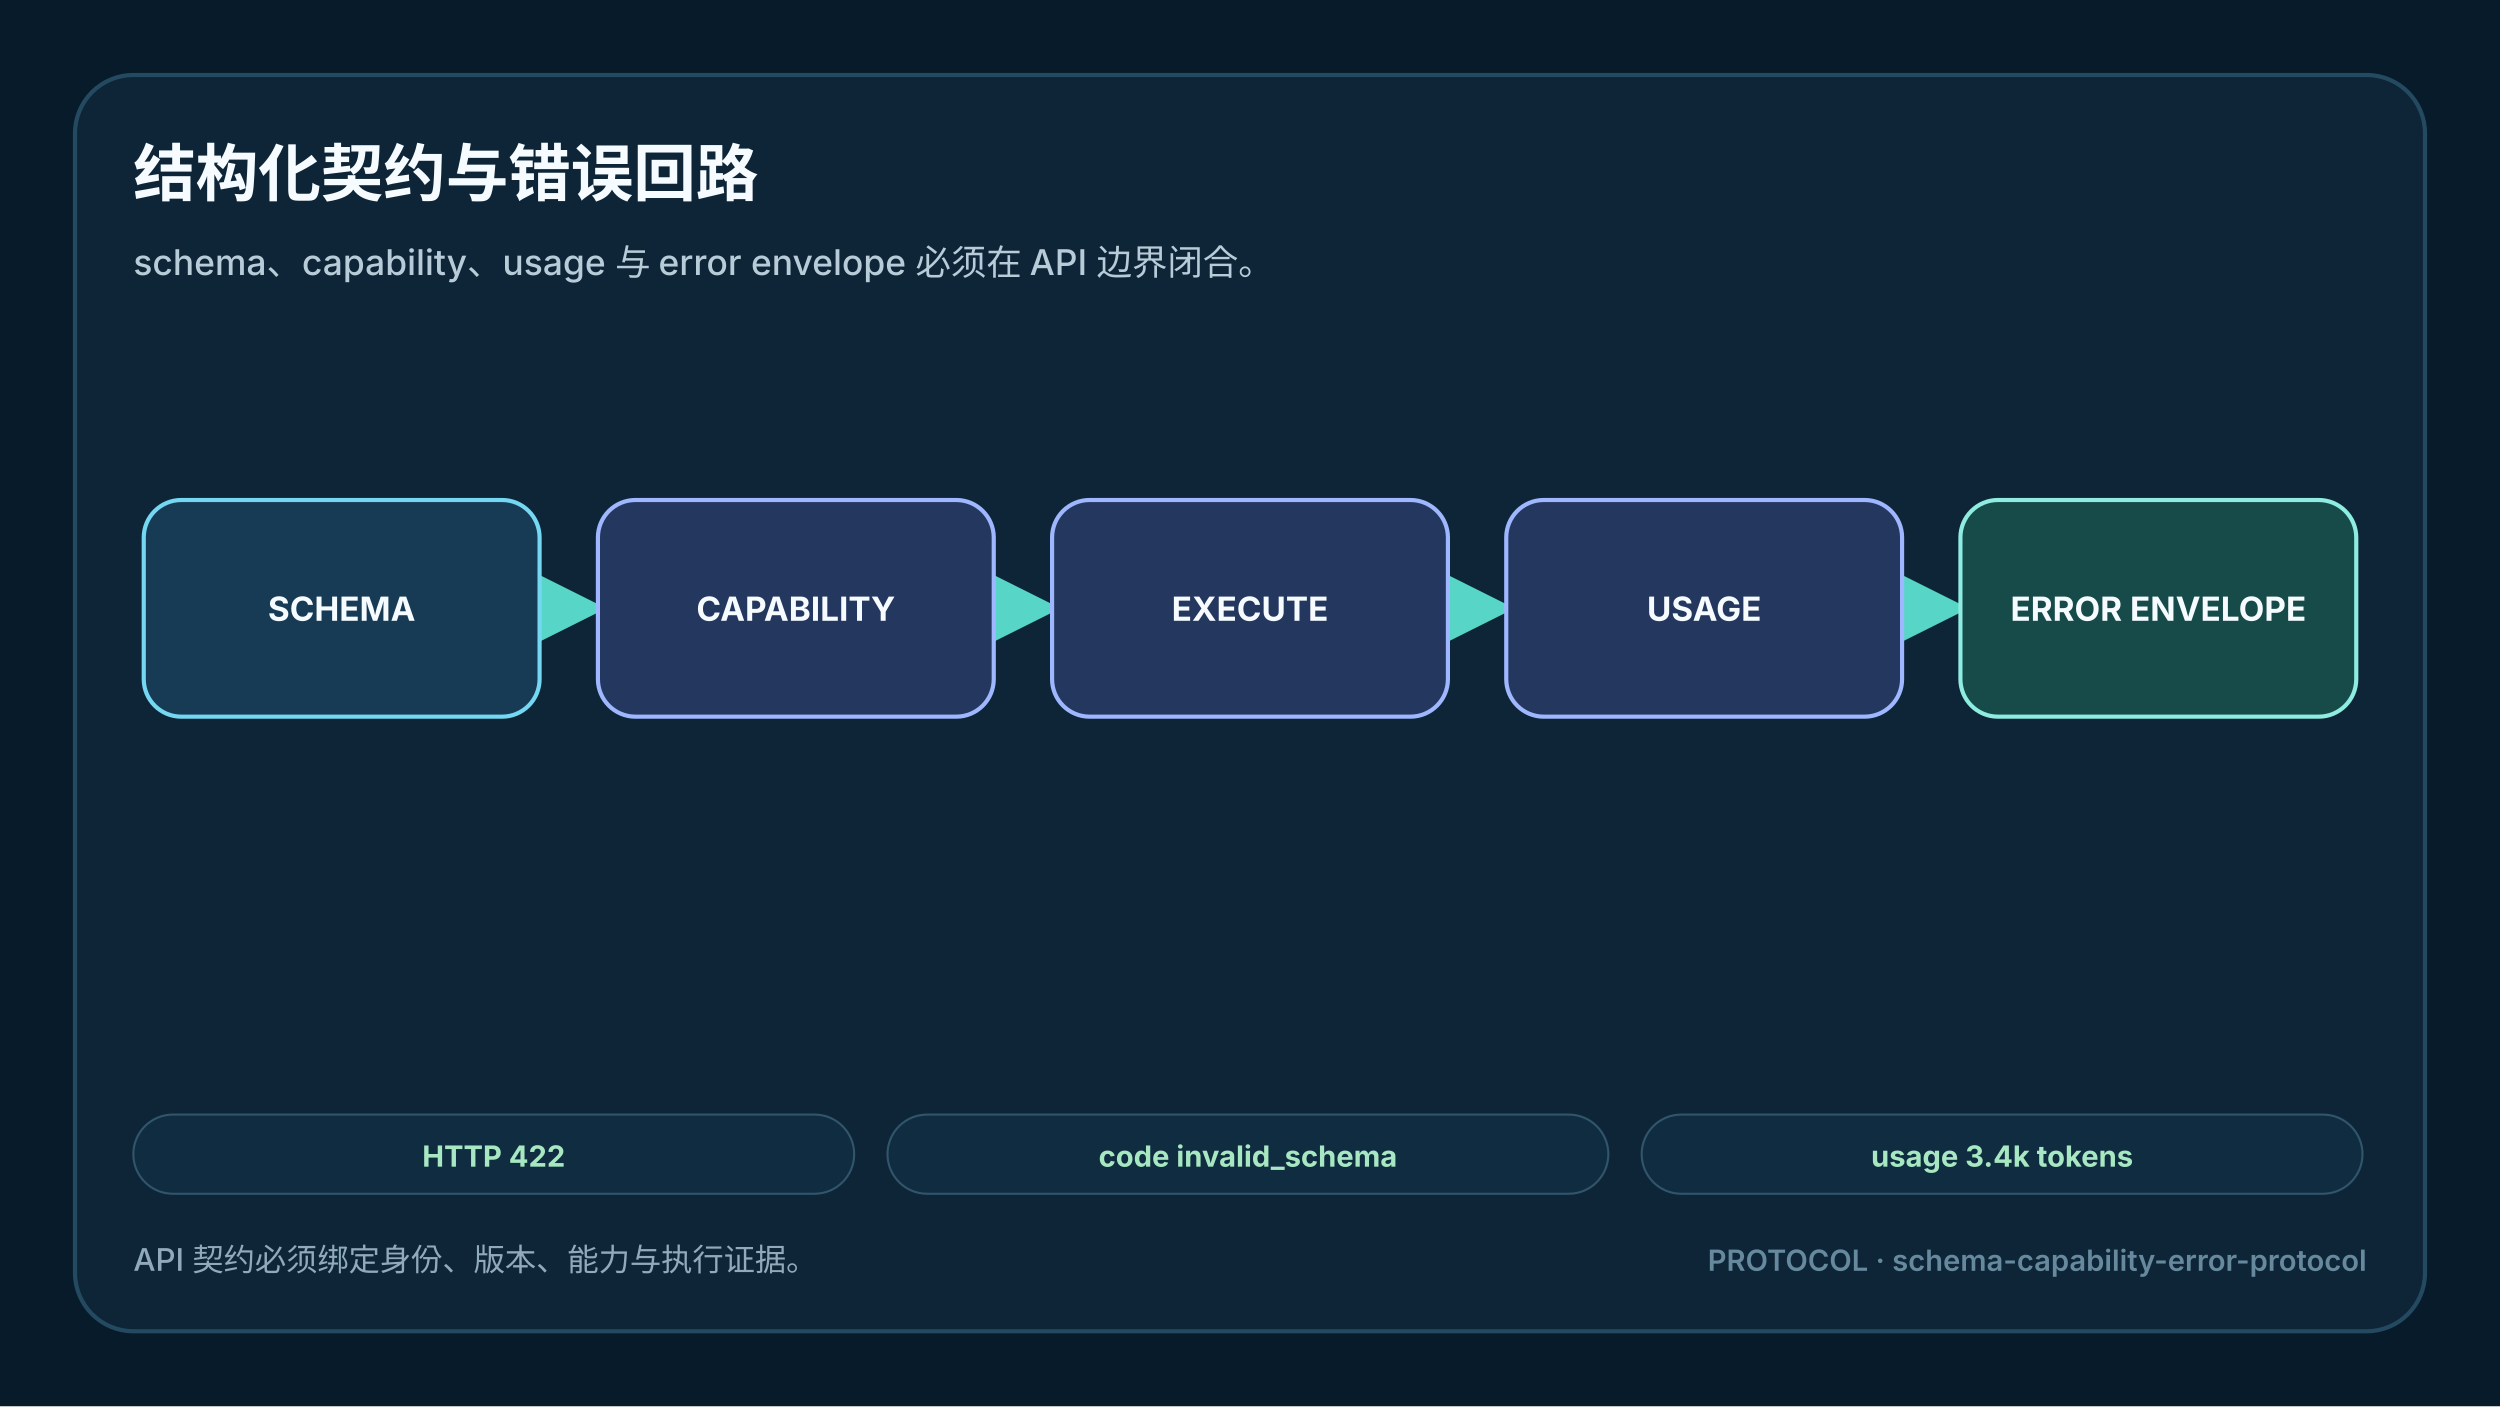
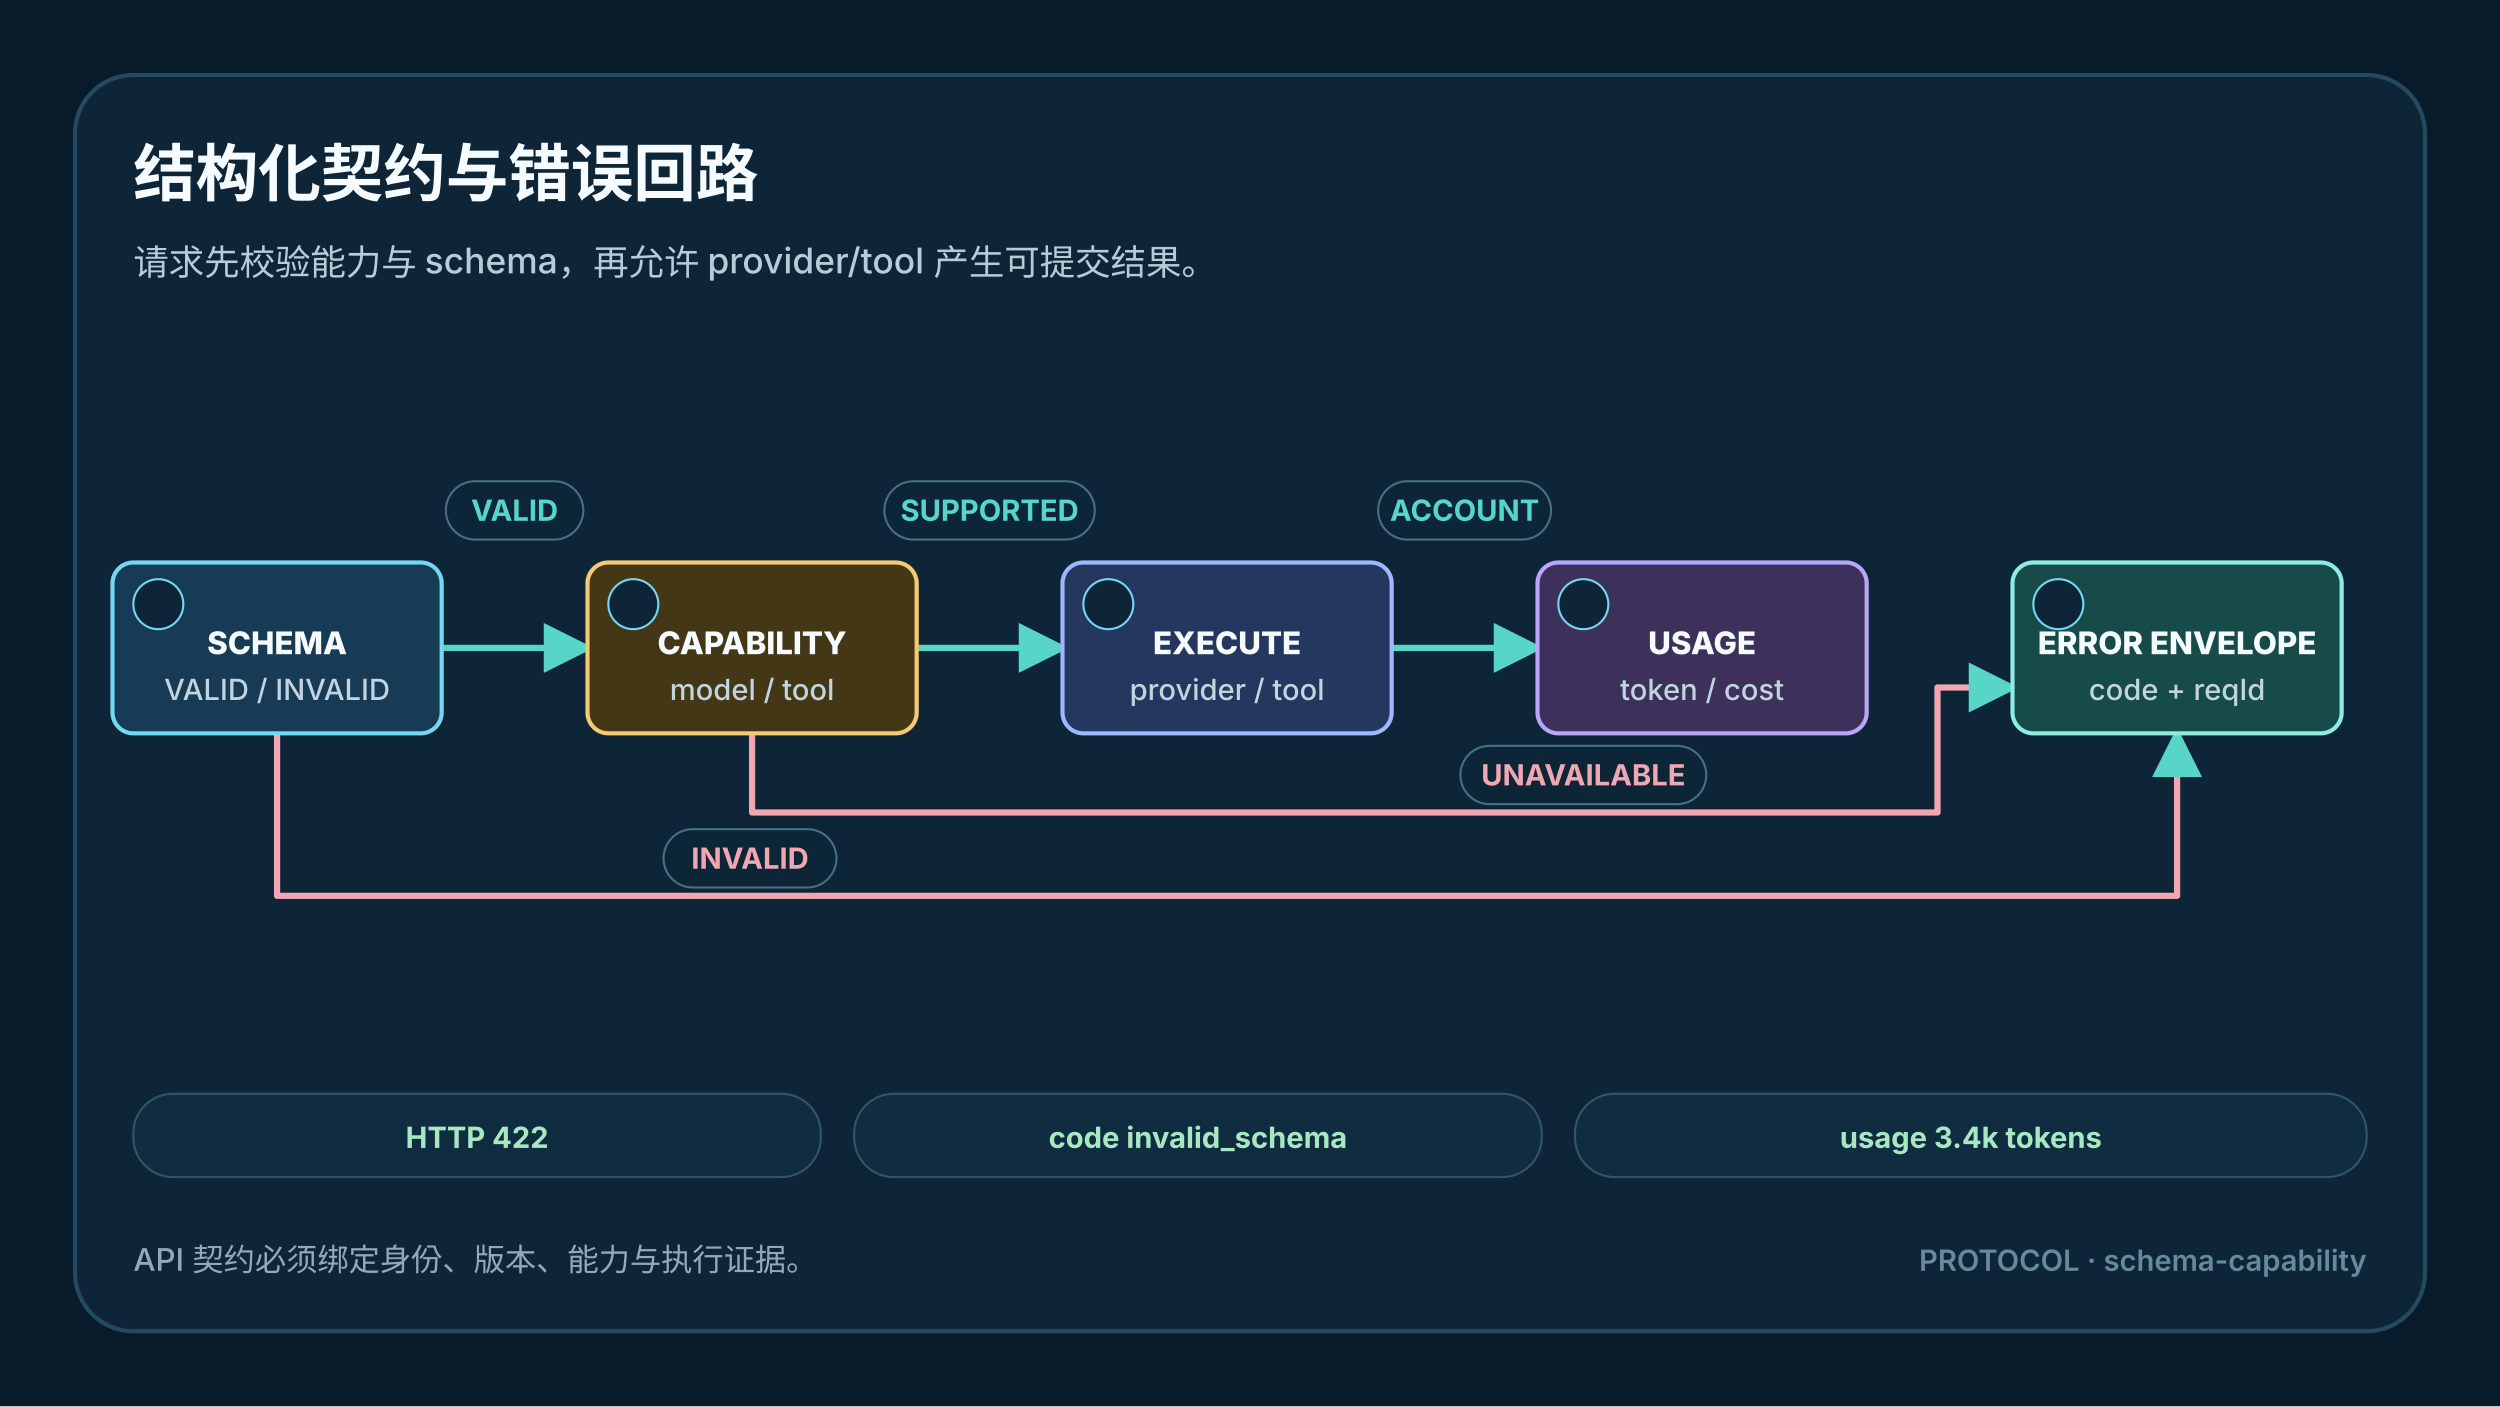
<svg xmlns="http://www.w3.org/2000/svg" width="1200" height="675" viewBox="0 0 1200 675" role="img" aria-labelledby="visual-backend-01-detail-title visual-backend-01-detail-description">
  <defs>
    <marker id="visual-backend-01-detail-arrow" markerWidth="8" markerHeight="8" refX="7" refY="4" orient="auto">
      <path d="M0 0 L8 4 L0 8 Z" fill="#57D6C7" />
    </marker>
  </defs>
  <rect width="1200" height="675" fill="#081B2A" />
  <rect x="36" y="36" width="1128" height="603" rx="28" fill="#0D2537" stroke="#244A61" stroke-width="2" />
-   <text x="64" y="94" font-family="Inter, Arial, sans-serif" font-size="30" font-weight="760" fill="#F5FBFF" text-anchor="start">结构化契约与错误回路</text>
-   <text x="64" y="132" font-family="Inter, Arial, sans-serif" font-size="17" font-weight="500" fill="#B8CBD8" text-anchor="start">schema、capability、usage 与 error envelope 必须在 API 边界闭合。</text>
+   <text x="64" y="94" data-region="title" font-family="Inter, Arial, sans-serif" font-size="30" font-weight="760" fill="#F5FBFF" text-anchor="start">结构化契约与错误回路</text>
+   <text x="64" y="132" data-region="subtitle" font-family="Inter, Arial, sans-serif" font-size="17" font-weight="500" fill="#B8CBD8" text-anchor="start">请求先校验能力与 schema，再允许 provider/tool 产生可提交结果。</text>
  <g data-kind="protocol">
-     <polyline data-edge="edge-1" data-from="card-1" data-to="card-2" points="259,292 287,292" fill="none" stroke="#57D6C7" stroke-width="4" stroke-linecap="round" stroke-linejoin="round" marker-end="url(#visual-backend-01-detail-arrow)" />
-     <polyline data-edge="edge-2" data-from="card-2" data-to="card-3" points="477,292 505,292" fill="none" stroke="#57D6C7" stroke-width="4" stroke-linecap="round" stroke-linejoin="round" marker-end="url(#visual-backend-01-detail-arrow)" />
-     <polyline data-edge="edge-3" data-from="card-3" data-to="card-4" points="695,292 723,292" fill="none" stroke="#57D6C7" stroke-width="4" stroke-linecap="round" stroke-linejoin="round" marker-end="url(#visual-backend-01-detail-arrow)" />
-     <polyline data-edge="edge-4" data-from="card-4" data-to="card-5" points="913,292 941,292" fill="none" stroke="#57D6C7" stroke-width="4" stroke-linecap="round" stroke-linejoin="round" marker-end="url(#visual-backend-01-detail-arrow)" />
-     <g data-node="card-1" data-kind="entry">
-       <rect x="69" y="240" width="190" height="104" rx="18" fill="#173B55" stroke="#74D8F2" stroke-width="2" />
-       <text x="164" y="298" font-family="Inter, Arial, sans-serif" font-size="16" font-weight="750" fill="#F5FBFF" text-anchor="middle">SCHEMA</text>
+     <polyline data-edge="schema-valid" data-from="schema" data-to="capability" data-kind="flow" points="212,311 282,311" fill="none" stroke="#57D6C7" stroke-width="3" stroke-linecap="round" stroke-linejoin="round" marker-end="url(#visual-backend-01-detail-arrow)" />
+     <g data-edge-label="schema-valid">
+       <rect x="214" y="231" width="66" height="28" rx="14" fill="#0C2638" stroke="#477083" stroke-width="1" />
+       <text x="247" y="250" data-region="edge-label" font-family="Inter, Arial, sans-serif" font-size="14" font-weight="680" fill="#57D6C7" text-anchor="middle">VALID</text>
    </g>
-     <g data-node="card-2" data-kind="stage">
-       <rect x="287" y="240" width="190" height="104" rx="18" fill="#24375F" stroke="#9FB7FF" stroke-width="2" />
-       <text x="382" y="298" font-family="Inter, Arial, sans-serif" font-size="16" font-weight="750" fill="#F5FBFF" text-anchor="middle">CAPABILITY</text>
+     <polyline data-edge="capability-execute" data-from="capability" data-to="execute" data-kind="flow" points="440,311 510,311" fill="none" stroke="#57D6C7" stroke-width="3" stroke-linecap="round" stroke-linejoin="round" marker-end="url(#visual-backend-01-detail-arrow)" />
+     <g data-edge-label="capability-execute">
+       <rect x="424.5" y="231" width="101" height="28" rx="14" fill="#0C2638" stroke="#477083" stroke-width="1" />
+       <text x="475" y="250" data-region="edge-label" font-family="Inter, Arial, sans-serif" font-size="14" font-weight="680" fill="#57D6C7" text-anchor="middle">SUPPORTED</text>
    </g>
-     <g data-node="card-3" data-kind="stage">
-       <rect x="505" y="240" width="190" height="104" rx="18" fill="#24375F" stroke="#9FB7FF" stroke-width="2" />
-       <text x="600" y="298" font-family="Inter, Arial, sans-serif" font-size="16" font-weight="750" fill="#F5FBFF" text-anchor="middle">EXECUTE</text>
+     <polyline data-edge="execute-usage" data-from="execute" data-to="usage" data-kind="flow" points="668,311 738,311" fill="none" stroke="#57D6C7" stroke-width="3" stroke-linecap="round" stroke-linejoin="round" marker-end="url(#visual-backend-01-detail-arrow)" />
+     <g data-edge-label="execute-usage">
+       <rect x="661.5" y="231" width="83" height="28" rx="14" fill="#0C2638" stroke="#477083" stroke-width="1" />
+       <text x="703" y="250" data-region="edge-label" font-family="Inter, Arial, sans-serif" font-size="14" font-weight="680" fill="#57D6C7" text-anchor="middle">ACCOUNT</text>
    </g>
-     <g data-node="card-4" data-kind="stage">
-       <rect x="723" y="240" width="190" height="104" rx="18" fill="#24375F" stroke="#9FB7FF" stroke-width="2" />
-       <text x="818" y="298" font-family="Inter, Arial, sans-serif" font-size="16" font-weight="750" fill="#F5FBFF" text-anchor="middle">USAGE</text>
+     <polyline data-edge="schema-invalid" data-from="schema" data-to="error" data-kind="error" points="133,352 133,430 1045,430 1045,352" fill="none" stroke="#F2A6B2" stroke-width="3" stroke-linecap="round" stroke-linejoin="round" marker-end="url(#visual-backend-01-detail-arrow)" />
+     <g data-edge-label="schema-invalid">
+       <rect x="318.5" y="398" width="83" height="28" rx="14" fill="#0C2638" stroke="#477083" stroke-width="1" />
+       <text x="360" y="417" data-region="edge-label" font-family="Inter, Arial, sans-serif" font-size="14" font-weight="680" fill="#F2A6B2" text-anchor="middle">INVALID</text>
    </g>
-     <g data-node="card-5" data-kind="outcome">
-       <rect x="941" y="240" width="190" height="104" rx="18" fill="#174B4A" stroke="#8EECE1" stroke-width="2" />
-       <text x="1036" y="298" font-family="Inter, Arial, sans-serif" font-size="16" font-weight="750" fill="#F5FBFF" text-anchor="middle">ERROR ENVELOPE</text>
+     <polyline data-edge="capability-error" data-from="capability" data-to="error" data-kind="error" points="361,352 361,390 930,390 930,330 966,330" fill="none" stroke="#F2A6B2" stroke-width="3" stroke-linecap="round" stroke-linejoin="round" marker-end="url(#visual-backend-01-detail-arrow)" />
+     <g data-edge-label="capability-error">
+       <rect x="701" y="358" width="118" height="28" rx="14" fill="#0C2638" stroke="#477083" stroke-width="1" />
+       <text x="760" y="377" data-region="edge-label" font-family="Inter, Arial, sans-serif" font-size="14" font-weight="680" fill="#F2A6B2" text-anchor="middle">UNAVAILABLE</text>
    </g>
-     <g data-value="1">
-       <rect x="64" y="535" width="346" height="38" rx="19" fill="#102C40" stroke="#31556B" />
-       <text x="237" y="560" font-family="Inter, Arial, sans-serif" font-size="14" font-weight="650" fill="#A7E8C2" text-anchor="middle">HTTP 422</text>
+     <g data-node="schema" data-kind="request">
+       <rect x="54" y="270" width="158" height="82" rx="10" fill="#173B55" stroke="#74D8F2" stroke-width="2" />
+       <circle cx="76" cy="290" r="12" fill="#0D2537" stroke="#74D8F2" stroke-width="1" />
+       <text x="133" y="314" data-region="node-primary" font-family="Inter, Arial, sans-serif" font-size="15" font-weight="760" fill="#F5FBFF" text-anchor="middle">SCHEMA</text>
+       <text x="133" y="336" data-region="node-secondary" font-family="Inter, Arial, sans-serif" font-size="14" font-weight="540" fill="#C1D4E0" text-anchor="middle">VALID / INVALID</text>
    </g>
-     <g data-value="2">
-       <rect x="426" y="535" width="346" height="38" rx="19" fill="#102C40" stroke="#31556B" />
-       <text x="599" y="560" font-family="Inter, Arial, sans-serif" font-size="14" font-weight="650" fill="#A7E8C2" text-anchor="middle">code invalid_schema</text>
+     <g data-node="capability" data-kind="gate">
+       <rect x="282" y="270" width="158" height="82" rx="10" fill="#443716" stroke="#F5CA72" stroke-width="2" />
+       <circle cx="304" cy="290" r="12" fill="#0D2537" stroke="#74D8F2" stroke-width="1" />
+       <text x="361" y="314" data-region="node-primary" font-family="Inter, Arial, sans-serif" font-size="15" font-weight="760" fill="#F5FBFF" text-anchor="middle">CAPABILITY</text>
+       <text x="361" y="336" data-region="node-secondary" font-family="Inter, Arial, sans-serif" font-size="14" font-weight="540" fill="#C1D4E0" text-anchor="middle">model / tool</text>
    </g>
-     <g data-value="3">
-       <rect x="788" y="535" width="346" height="38" rx="19" fill="#102C40" stroke="#31556B" />
-       <text x="961" y="560" font-family="Inter, Arial, sans-serif" font-size="14" font-weight="650" fill="#A7E8C2" text-anchor="middle">usage 3.4k tokens</text>
+     <g data-node="execute" data-kind="service">
+       <rect x="510" y="270" width="158" height="82" rx="10" fill="#24375F" stroke="#9FB7FF" stroke-width="2" />
+       <circle cx="532" cy="290" r="12" fill="#0D2537" stroke="#74D8F2" stroke-width="1" />
+       <text x="589" y="314" data-region="node-primary" font-family="Inter, Arial, sans-serif" font-size="15" font-weight="760" fill="#F5FBFF" text-anchor="middle">EXECUTE</text>
+       <text x="589" y="336" data-region="node-secondary" font-family="Inter, Arial, sans-serif" font-size="14" font-weight="540" fill="#C1D4E0" text-anchor="middle">provider / tool</text>
+     </g>
+     <g data-node="usage" data-kind="host">
+       <rect x="738" y="270" width="158" height="82" rx="10" fill="#3D315B" stroke="#B8A7F8" stroke-width="2" />
+       <circle cx="760" cy="290" r="12" fill="#0D2537" stroke="#74D8F2" stroke-width="1" />
+       <text x="817" y="314" data-region="node-primary" font-family="Inter, Arial, sans-serif" font-size="15" font-weight="760" fill="#F5FBFF" text-anchor="middle">USAGE</text>
+       <text x="817" y="336" data-region="node-secondary" font-family="Inter, Arial, sans-serif" font-size="14" font-weight="540" fill="#C1D4E0" text-anchor="middle">token / cost</text>
+     </g>
+     <g data-node="error" data-kind="result">
+       <rect x="966" y="270" width="158" height="82" rx="10" fill="#174B4A" stroke="#8EECE1" stroke-width="2" />
+       <circle cx="988" cy="290" r="12" fill="#0D2537" stroke="#74D8F2" stroke-width="1" />
+       <text x="1045" y="314" data-region="node-primary" font-family="Inter, Arial, sans-serif" font-size="15" font-weight="760" fill="#F5FBFF" text-anchor="middle">ERROR ENVELOPE</text>
+       <text x="1045" y="336" data-region="node-secondary" font-family="Inter, Arial, sans-serif" font-size="14" font-weight="540" fill="#C1D4E0" text-anchor="middle">code + reqId</text>
    </g>
  </g>
-   <text x="64" y="610" font-family="Inter, Arial, sans-serif" font-size="15" font-weight="500" fill="#91AABA" text-anchor="start">API 契约必须绑定身份、版本、能力与执行证据。</text>
-   <text x="1136" y="610" font-family="Inter, Arial, sans-serif" font-size="14" font-weight="600" fill="#66899D" text-anchor="end">PROTOCOL · schema-capability-error-protocol</text>
+   <g data-value="http">
+     <rect x="64" y="525" width="330" height="40" rx="19" fill="#102C40" stroke="#31556B" stroke-width="1" />
+     <text x="229" y="551" data-region="value" font-family="Inter, Arial, sans-serif" font-size="14" font-weight="680" fill="#A7E8C2" text-anchor="middle">HTTP 422</text>
+   </g>
+   <g data-value="code">
+     <rect x="410" y="525" width="330" height="40" rx="19" fill="#102C40" stroke="#31556B" stroke-width="1" />
+     <text x="575" y="551" data-region="value" font-family="Inter, Arial, sans-serif" font-size="14" font-weight="680" fill="#A7E8C2" text-anchor="middle">code invalid_schema</text>
+   </g>
+   <g data-value="usage">
+     <rect x="756" y="525" width="380" height="40" rx="19" fill="#102C40" stroke="#31556B" stroke-width="1" />
+     <text x="946" y="551" data-region="value" font-family="Inter, Arial, sans-serif" font-size="14" font-weight="680" fill="#A7E8C2" text-anchor="middle">usage 3.4k tokens</text>
+   </g>
+   <text x="64" y="610" data-region="caption" font-family="Inter, Arial, sans-serif" font-size="15" font-weight="500" fill="#91AABA" text-anchor="start">API 契约必须绑定身份、版本、能力与执行证据。</text>
+   <text x="1136" y="610" data-region="footer" font-family="Inter, Arial, sans-serif" font-size="14" font-weight="600" fill="#66899D" text-anchor="end">PROTOCOL · schema-capability</text>
</svg>
